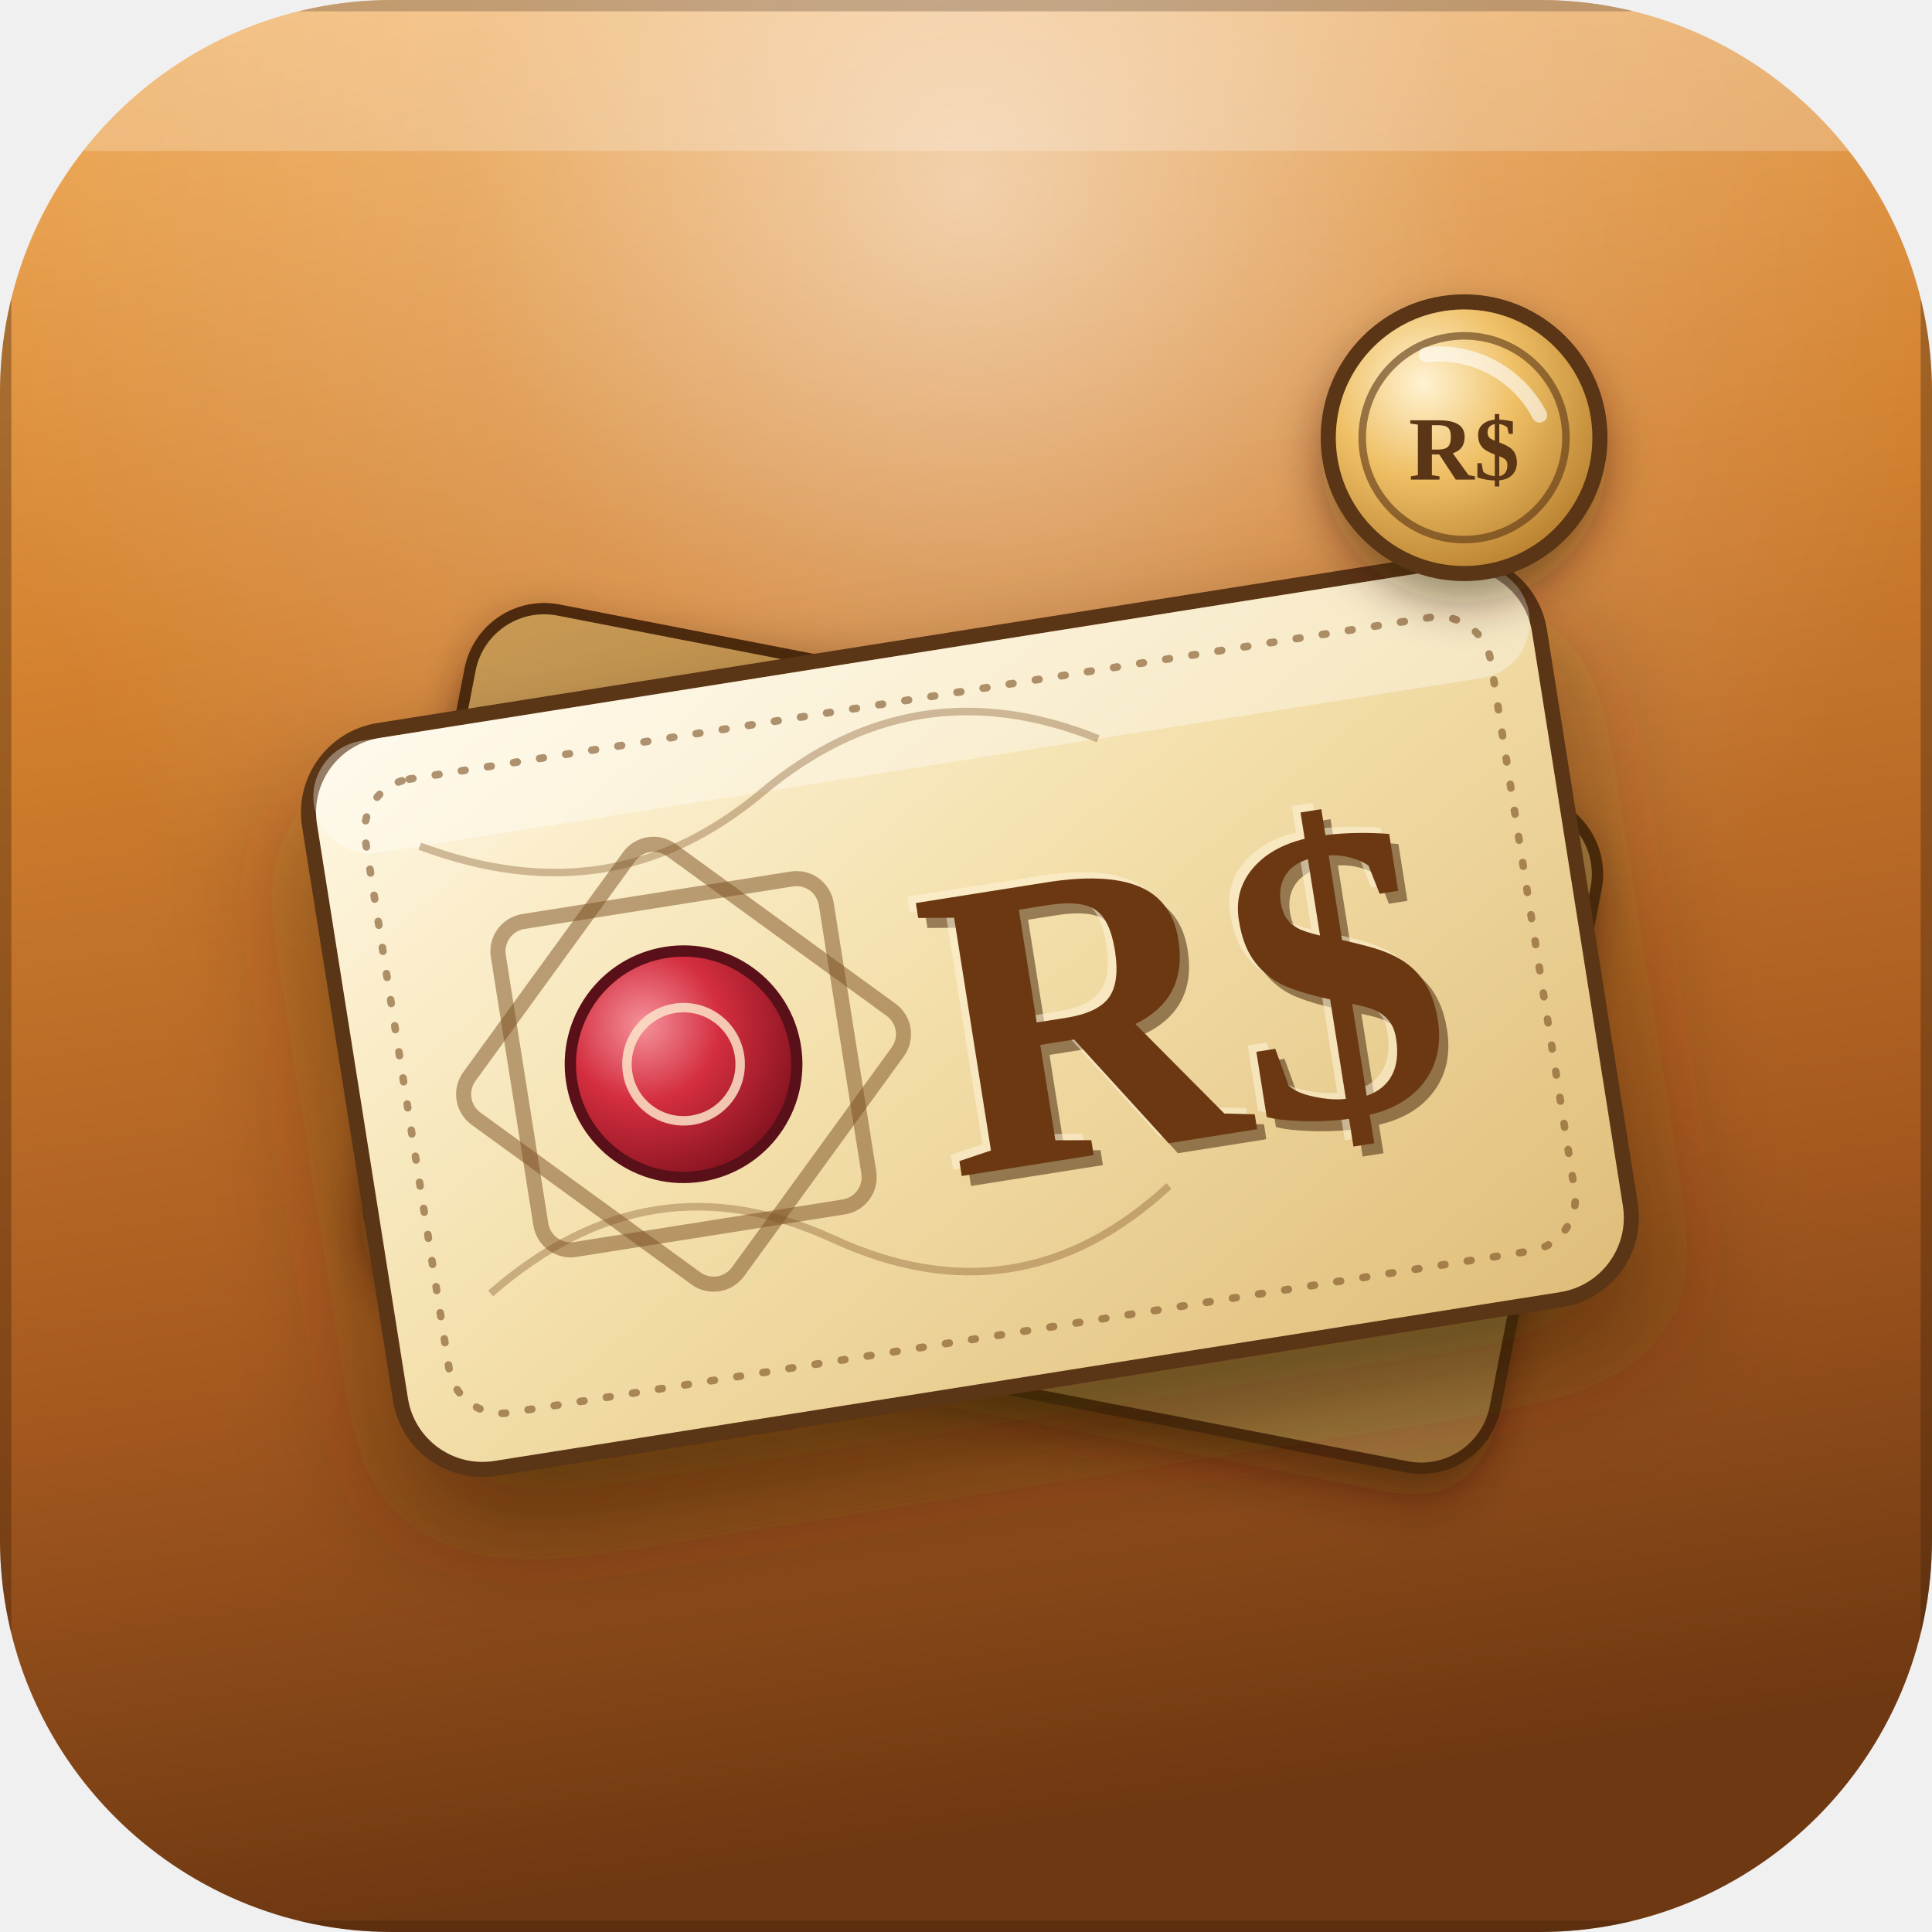
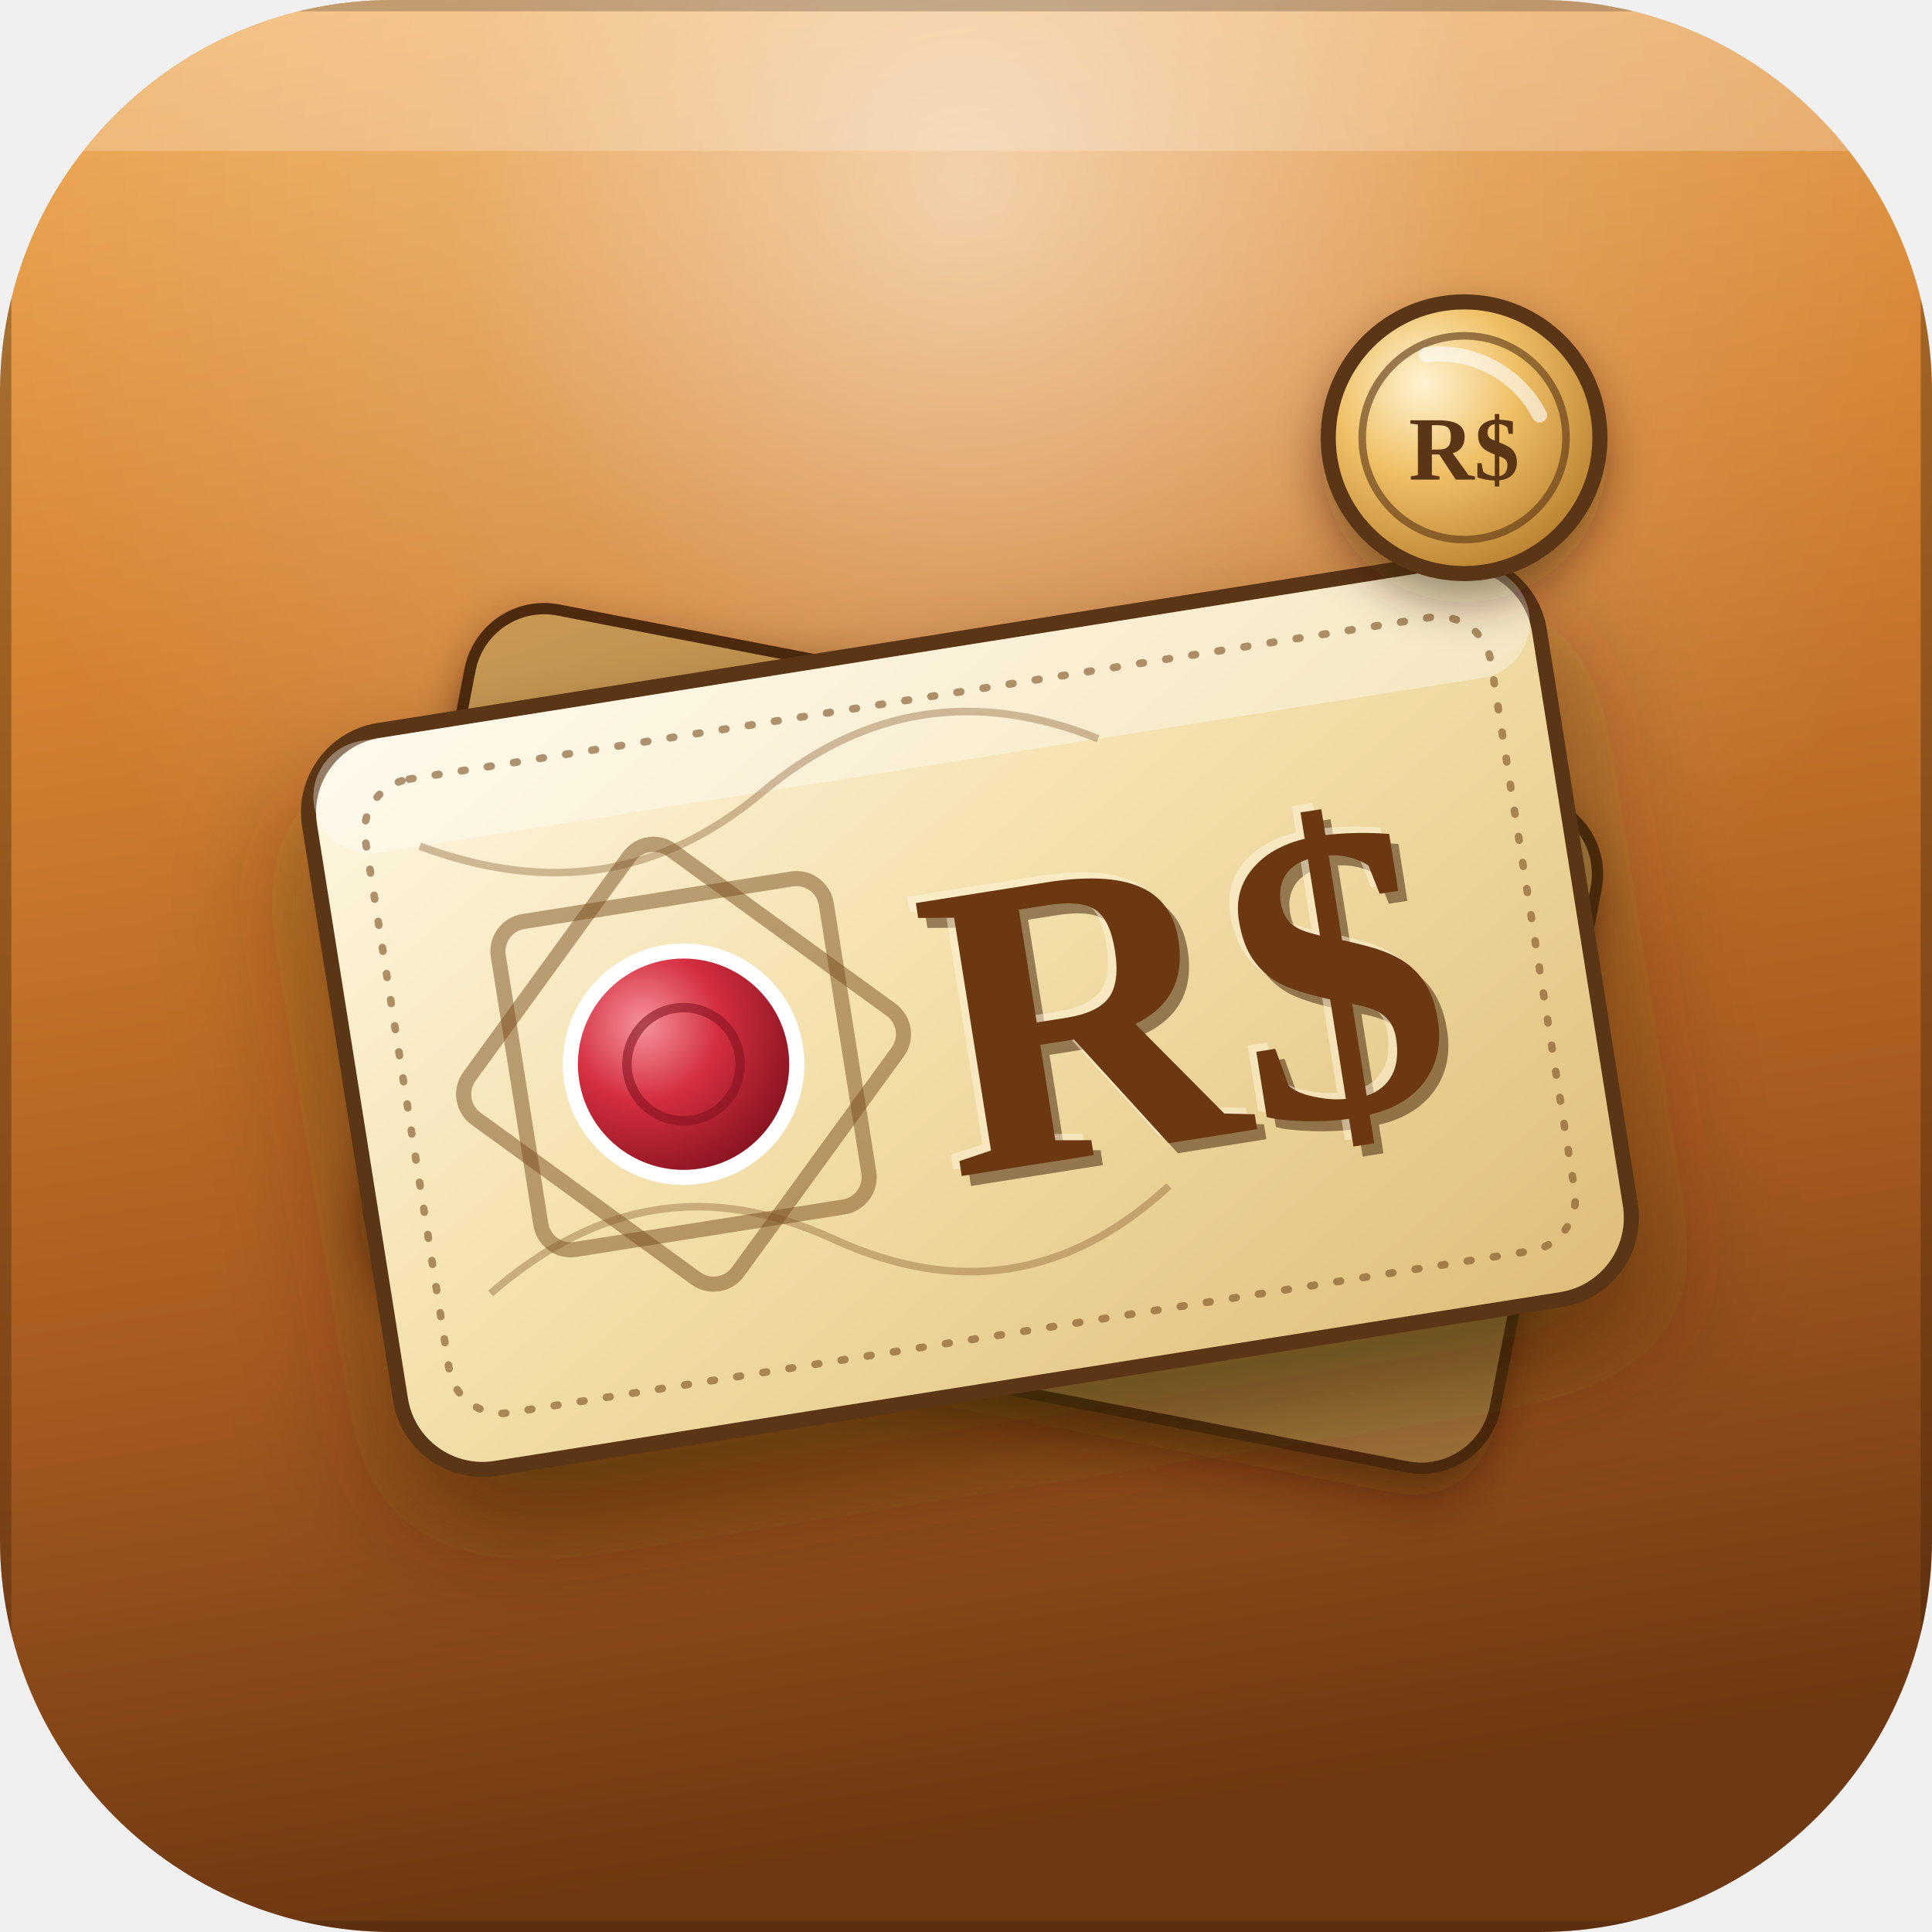
<svg xmlns="http://www.w3.org/2000/svg" width="512" height="512" viewBox="0 0 512 512">
  <defs>
    <linearGradient id="bg" x1="0" y1="0" x2="0.15" y2="1">
      <stop offset="0%" stop-color="#F0AC57" />
      <stop offset="35%" stop-color="#D3812F" />
      <stop offset="70%" stop-color="#A85B20" />
      <stop offset="100%" stop-color="#6E3812" />
    </linearGradient>
    <radialGradient id="gloss" cx="50%" cy="10%" r="75%">
      <stop offset="0%" stop-color="#FFFFFF" stop-opacity="0.55" />
      <stop offset="35%" stop-color="#FFFFFF" stop-opacity="0.16" />
      <stop offset="70%" stop-color="#FFFFFF" stop-opacity="0" />
    </radialGradient>
    <linearGradient id="bill" x1="0" y1="0" x2="1" y2="1">
      <stop offset="0%" stop-color="#FFF8E4" />
      <stop offset="45%" stop-color="#F4E0AC" />
      <stop offset="100%" stop-color="#DFBD79" />
    </linearGradient>
    <linearGradient id="billBack" x1="0" y1="0" x2="1" y2="1">
      <stop offset="0%" stop-color="#C89A54" />
      <stop offset="100%" stop-color="#9C7038" />
    </linearGradient>
    <radialGradient id="coin" cx="35%" cy="30%" r="75%">
      <stop offset="0%" stop-color="#FFF3D2" />
      <stop offset="45%" stop-color="#EFC066" />
      <stop offset="100%" stop-color="#B87F2E" />
    </radialGradient>
    <radialGradient id="seal" cx="35%" cy="30%" r="75%">
      <stop offset="0%" stop-color="#F5919B" />
      <stop offset="45%" stop-color="#D42E3F" />
      <stop offset="100%" stop-color="#83121F" />
    </radialGradient>
    <filter id="dropBig" x="-50%" y="-50%" width="200%" height="200%">
      <feDropShadow dx="0" dy="16" stdDeviation="16" flood-color="#301A06" flood-opacity="0.5" />
    </filter>
    <filter id="dropSmall" x="-50%" y="-50%" width="200%" height="200%">
      <feDropShadow dx="0" dy="6" stdDeviation="6" flood-color="#301A06" flood-opacity="0.45" />
    </filter>
    <clipPath id="roundClip">
      <rect x="0" y="0" width="512" height="512" rx="104" />
    </clipPath>
  </defs>
  <g clip-path="url(#roundClip)">
    <rect x="0" y="0" width="512" height="512" fill="url(#bg)" />
    <rect x="0" y="0" width="512" height="512" fill="url(#gloss)" />
    <rect x="0" y="0" width="512" height="512" fill="none" stroke="#3E2109" stroke-opacity="0.35" stroke-width="6" />
  </g>
  <g filter="url(#dropSmall)" transform="rotate(11 256 256)">
    <rect x="112" y="184" width="304" height="180" rx="20" fill="url(#billBack)" stroke="#4E2C0E" stroke-width="3" />
  </g>
  <g filter="url(#dropBig)" transform="rotate(-9 256 256)">
    <rect x="90" y="170" width="330" height="198" rx="22" fill="url(#bill)" stroke="#5A3414" stroke-width="4" />
    <rect x="92" y="172" width="326" height="30" rx="15" fill="#FFFFFF" opacity="0.35" />
  </g>
  <g transform="rotate(-9 256 256)">
    <rect x="104" y="184" width="302" height="170" rx="14" fill="none" stroke="#7A4E22" stroke-width="2" opacity="0.6" stroke-dasharray="1 6" stroke-linecap="round" />
    <path d="M118 322 C 150 302, 180 302, 210 322 S 270 342, 300 322" fill="none" stroke="#7A4E22" stroke-width="2" opacity="0.35" />
    <path d="M118 202 C 150 220, 180 220, 210 202 S 270 184, 300 202" fill="none" stroke="#7A4E22" stroke-width="2" opacity="0.35" />
    <g transform="translate(178 270)">
      <rect x="-44" y="-44" width="88" height="88" rx="8" fill="none" stroke="#7A4E22" stroke-width="4" opacity="0.5" transform="rotate(45)" />
      <rect x="-44" y="-44" width="88" height="88" rx="8" fill="none" stroke="#7A4E22" stroke-width="4" opacity="0.5" />
-       <circle r="30" fill="url(#seal)" stroke="#5A1018" stroke-width="3" />
-       <circle r="15" fill="none" stroke="#FCE3C8" stroke-width="2.5" opacity="0.85" />
+       <circle r="30" fill="url(#seal)" stroke="#FFFFFF" stroke-width="4" />
+       <circle r="15" fill="none" stroke="#83121F" stroke-width="2.5" opacity="0.6" />
    </g>
    <text x="312" y="273" font-family="Georgia, 'Times New Roman', serif" font-size="112" font-weight="700" text-anchor="middle" dominant-baseline="central" transform="translate(2 3)" fill="#4A2A0F" opacity="0.55">R$</text>
    <text x="312" y="273" font-family="Georgia, 'Times New Roman', serif" font-size="112" font-weight="700" text-anchor="middle" dominant-baseline="central" transform="translate(-2 -2)" fill="#FFF6DE" opacity="0.5">R$</text>
    <text x="312" y="273" font-family="Georgia, 'Times New Roman', serif" font-size="112" font-weight="700" text-anchor="middle" dominant-baseline="central" fill="#6B3812">R$</text>
  </g>
  <g filter="url(#dropSmall)" transform="translate(388 116)">
    <circle r="36" fill="url(#coin)" stroke="#5A3414" stroke-width="4" />
    <circle r="27" fill="none" stroke="#5A3414" stroke-width="2" opacity="0.6" />
    <path d="M-10 -22 A 30 30 0 0 1 20 -6" fill="none" stroke="#FFFFFF" stroke-width="4" opacity="0.6" stroke-linecap="round" />
    <text x="0" y="3" font-family="Georgia, 'Times New Roman', serif" font-size="24" font-weight="700" fill="#5A3414" text-anchor="middle" dominant-baseline="central">R$</text>
  </g>
  <g clip-path="url(#roundClip)">
    <rect x="0" y="0" width="512" height="40" fill="#FFFFFF" opacity="0.22" />
  </g>
</svg>
